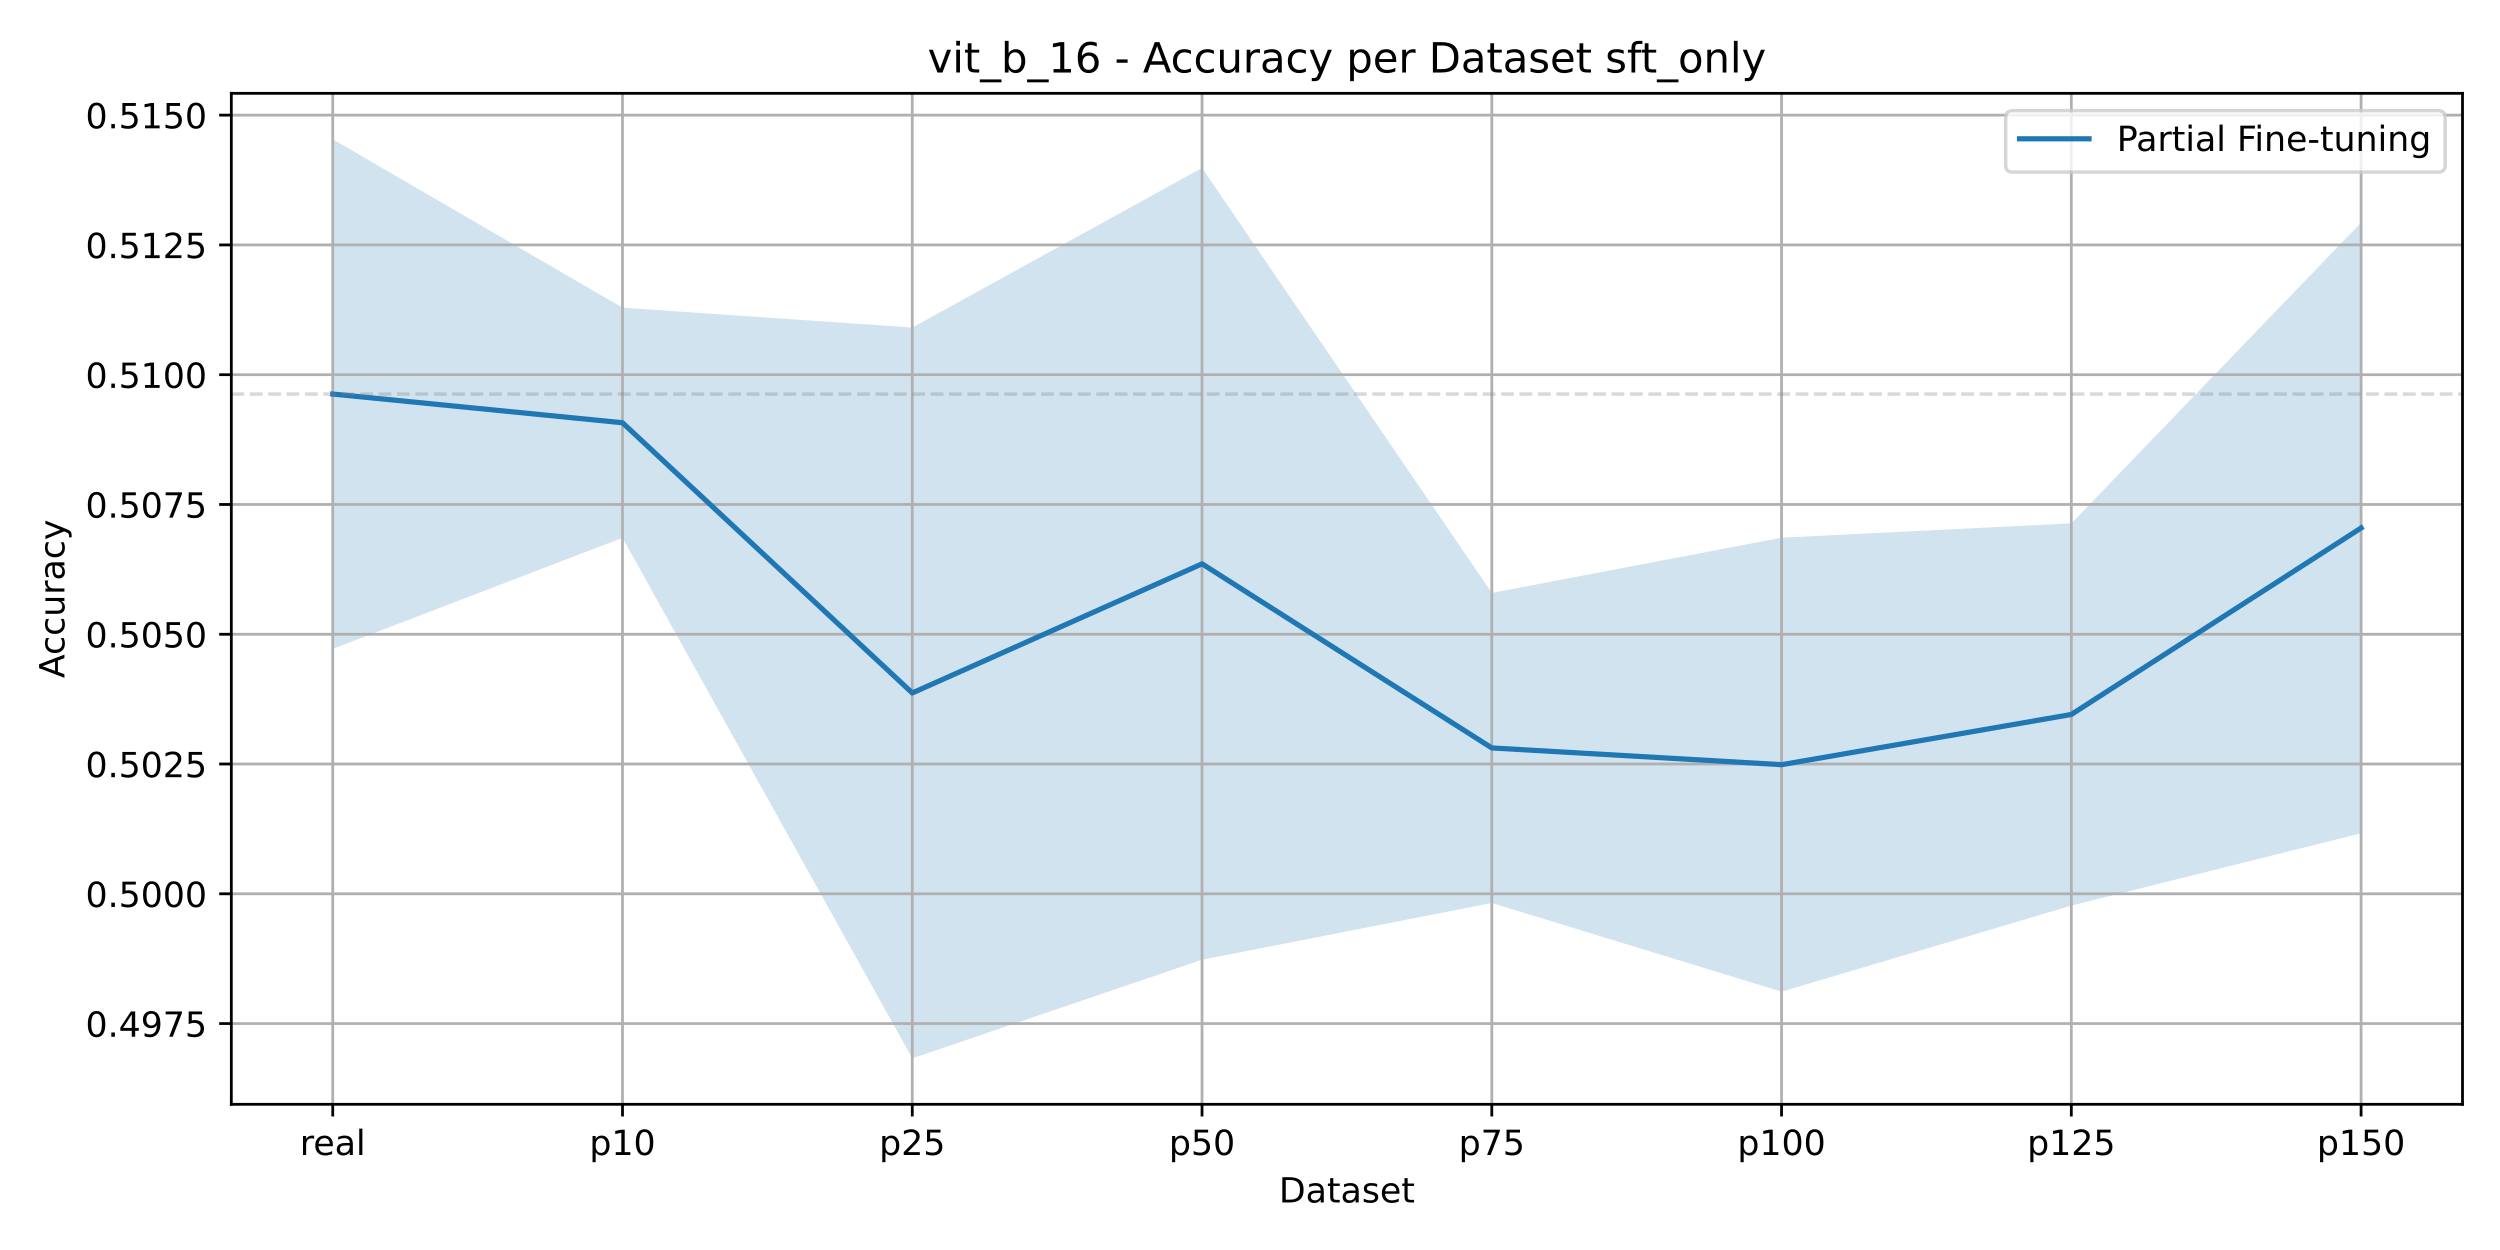
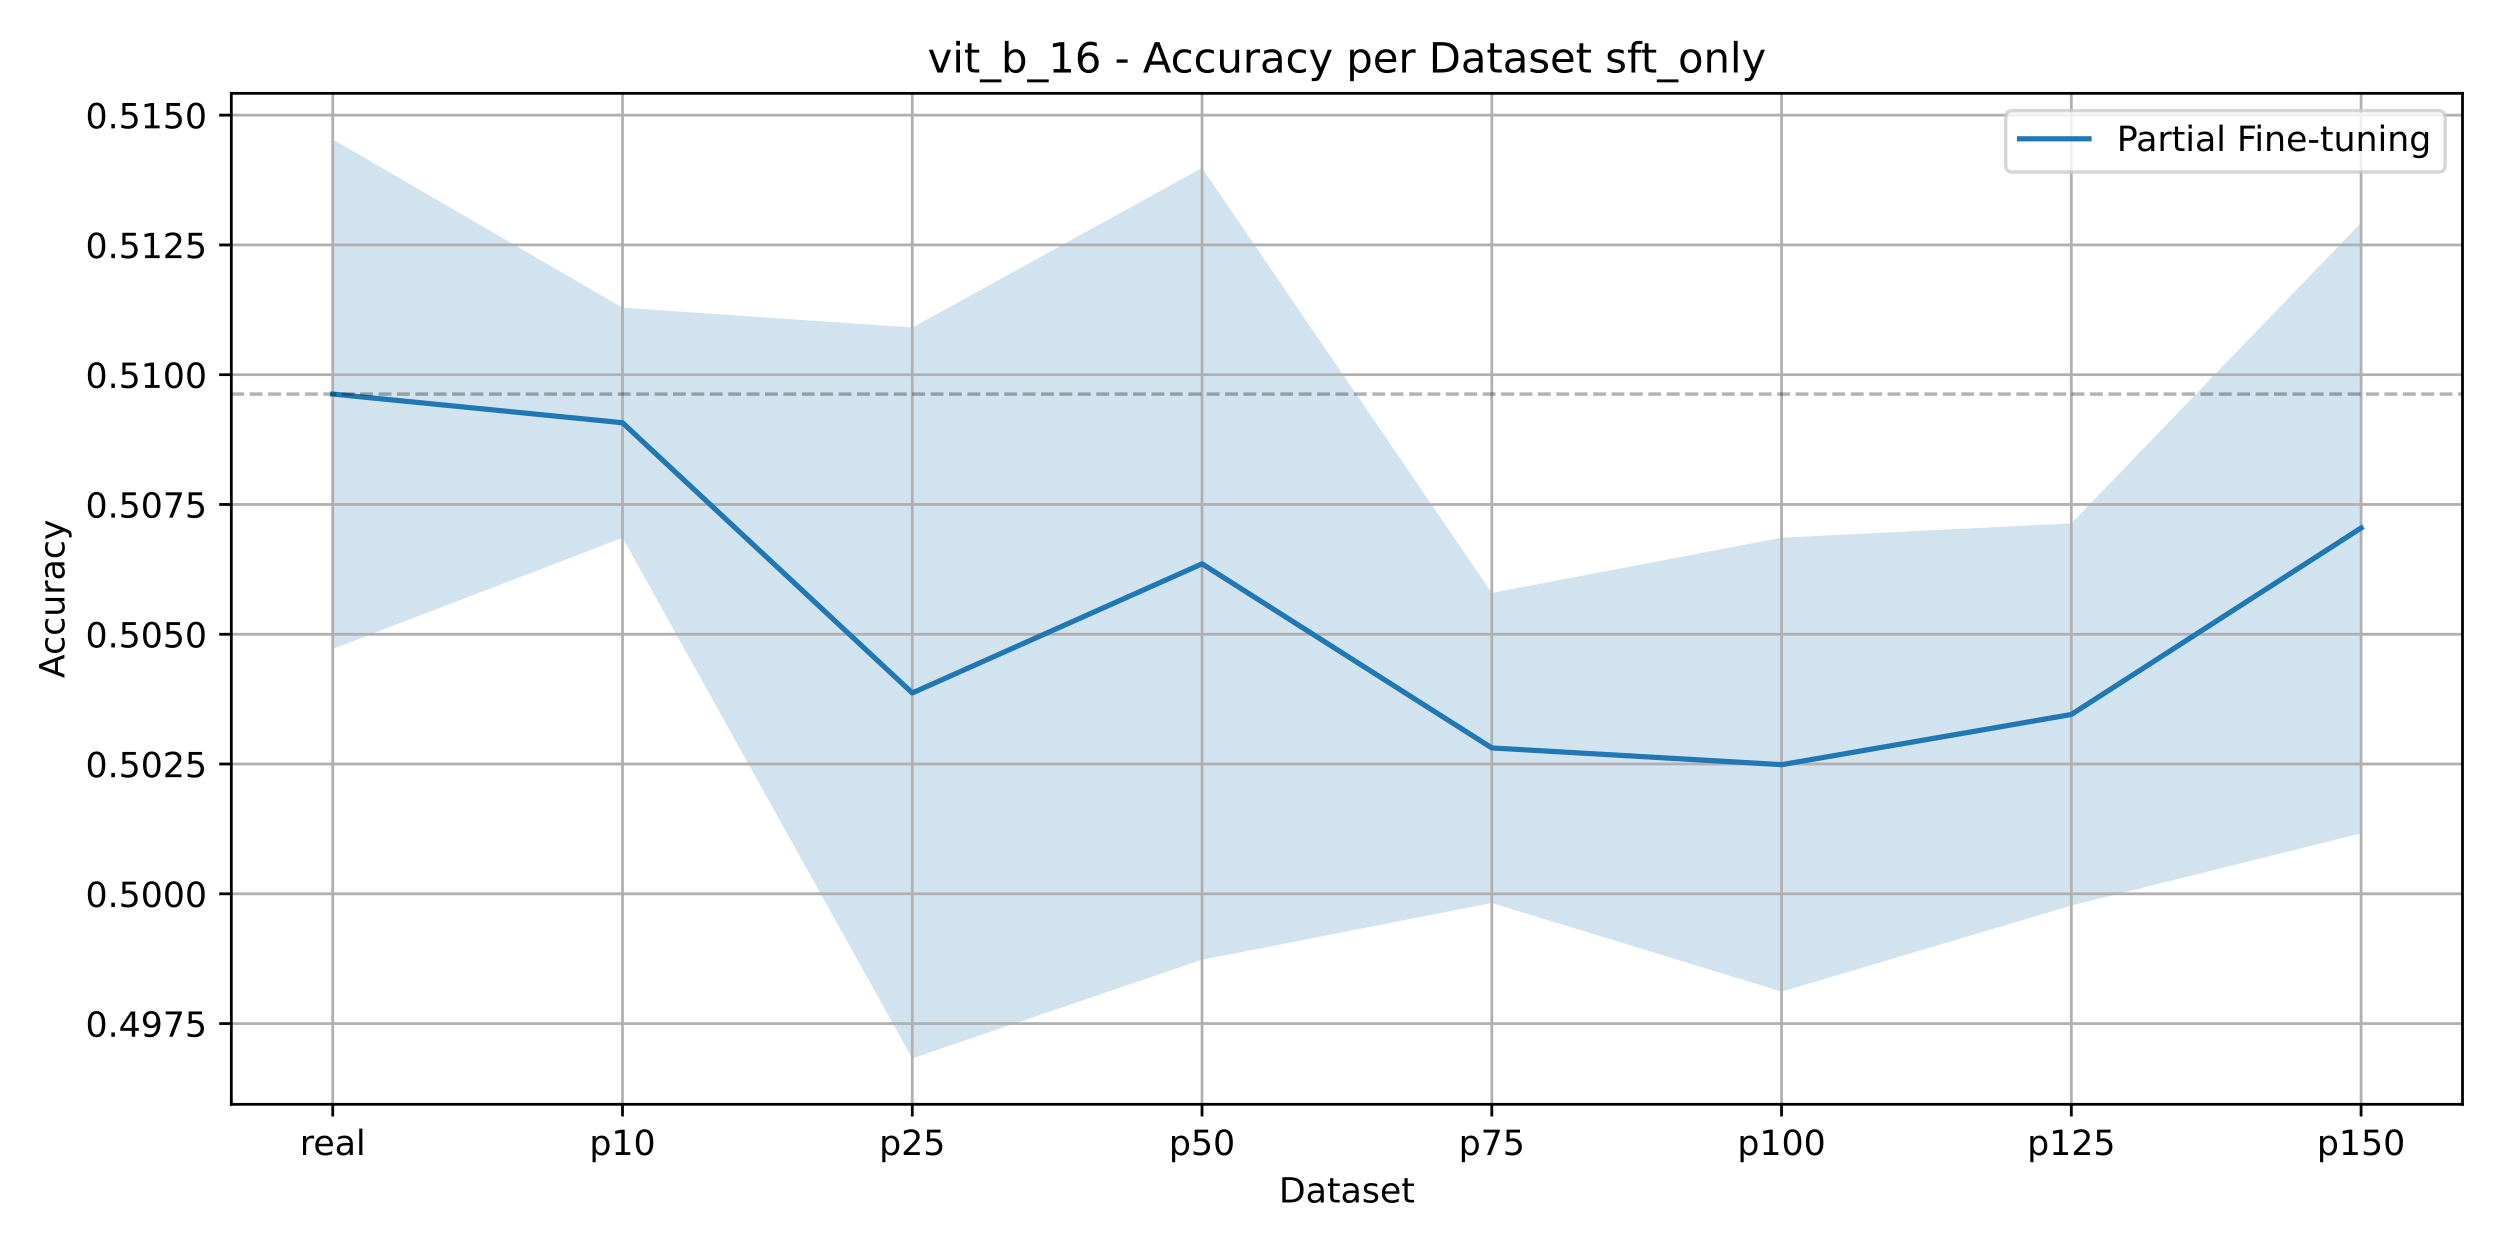
<svg xmlns="http://www.w3.org/2000/svg" xmlns:xlink="http://www.w3.org/1999/xlink" width="720pt" height="360pt" viewBox="0 0 720 360" version="1.1">
  <defs>
    <style type="text/css">*{stroke-linejoin: round; stroke-linecap: butt}</style>
  </defs>
  <g id="figure_1">
    <g id="patch_1">
      <path d="M 0 360  L 720 360  L 720 0  L 0 0  z " style="fill: #ffffff" />
    </g>
    <g id="axes_1">
      <g id="patch_2">
        <path d="M 66.62 318.04  L 709.2 318.04  L 709.2 26.88  L 66.62 26.88  z " style="fill: #ffffff" />
      </g>
      <g id="FillBetweenPolyCollection_1">
-         <path d="M 95.828 40.115  L 95.828 186.868  L 179.28 154.895  L 262.732 304.805  L 346.184 276.405  L 429.636 260.057  L 513.088 285.608  L 596.54 260.814  L 679.992 239.988  L 679.992 64.12  L 679.992 64.12  L 596.54 150.72  L 513.088 154.849  L 429.636 170.759  L 346.184 48.362  L 262.732 94.334  L 179.28 88.615  L 95.828 40.115  z " clip-path="url(#p706a21baf1)" style="fill: #1f77b4; fill-opacity: 0.2" />
+         <path d="M 95.828 40.115  L 95.828 186.868  L 179.28 154.895  L 262.732 304.805  L 346.184 276.405  L 429.636 260.057  L 513.088 285.608  L 596.54 260.814  L 679.992 239.988  L 679.992 64.12  L 679.992 64.12  L 596.54 150.72  L 513.088 154.849  L 429.636 170.759  L 346.184 48.362  L 262.732 94.334  L 179.28 88.615  L 95.828 40.115  z " clip-path="url(#pd0cbd899bb)" style="fill: #1f77b4; fill-opacity: 0.2" />
      </g>
      <g id="matplotlib.axis_1">
        <g id="xtick_1">
          <g id="line2d_1">
-             <path d="M 95.828 318.04  L 95.828 26.88  " clip-path="url(#p706a21baf1)" style="fill: none; stroke: #b0b0b0; stroke-width: 0.8; stroke-linecap: square" />
+             <path d="M 95.828 318.04  L 95.828 26.88  " clip-path="url(#pd0cbd899bb)" style="fill: none; stroke: #b0b0b0; stroke-width: 0.8; stroke-linecap: square" />
          </g>
          <g id="line2d_2">
            <defs>
-               <path id="m15ef08916b" d="M 0 0  L 0 3.5  " style="stroke: #000000; stroke-width: 0.8" />
+               <path id="m357cc0ac23" d="M 0 0  L 0 3.5  " style="stroke: #000000; stroke-width: 0.8" />
            </defs>
            <g>
-               <use xlink:href="#m15ef08916b" x="95.828" y="318.04" style="stroke: #000000; stroke-width: 0.8" />
+               <use xlink:href="#m357cc0ac23" x="95.828" y="318.04" style="stroke: #000000; stroke-width: 0.8" />
            </g>
          </g>
          <g id="text_1">
            <g transform="translate(86.35553 332.6384) scale(0.1 -0.1)">
              <defs>
                <path id="DejaVuSans-72" d="M 2631 2963  Q 2534 3019 2420 3045  Q 2306 3072 2169 3072  Q 1681 3072 1420 2755  Q 1159 2438 1159 1844  L 1159 0  L 581 0  L 581 3500  L 1159 3500  L 1159 2956  Q 1341 3275 1631 3429  Q 1922 3584 2338 3584  Q 2397 3584 2469 3576  Q 2541 3569 2628 3553  L 2631 2963  z " transform="scale(0.015625)" />
                <path id="DejaVuSans-65" d="M 3597 1894  L 3597 1613  L 953 1613  Q 991 1019 1311 708  Q 1631 397 2203 397  Q 2534 397 2845 478  Q 3156 559 3463 722  L 3463 178  Q 3153 47 2828 -22  Q 2503 -91 2169 -91  Q 1331 -91 842 396  Q 353 884 353 1716  Q 353 2575 817 3079  Q 1281 3584 2069 3584  Q 2775 3584 3186 3129  Q 3597 2675 3597 1894  z M 3022 2063  Q 3016 2534 2758 2815  Q 2500 3097 2075 3097  Q 1594 3097 1305 2825  Q 1016 2553 972 2059  L 3022 2063  z " transform="scale(0.015625)" />
                <path id="DejaVuSans-61" d="M 2194 1759  Q 1497 1759 1228 1600  Q 959 1441 959 1056  Q 959 750 1161 570  Q 1363 391 1709 391  Q 2188 391 2477 730  Q 2766 1069 2766 1631  L 2766 1759  L 2194 1759  z M 3341 1997  L 3341 0  L 2766 0  L 2766 531  Q 2569 213 2275 61  Q 1981 -91 1556 -91  Q 1019 -91 701 211  Q 384 513 384 1019  Q 384 1609 779 1909  Q 1175 2209 1959 2209  L 2766 2209  L 2766 2266  Q 2766 2663 2505 2880  Q 2244 3097 1772 3097  Q 1472 3097 1187 3025  Q 903 2953 641 2809  L 641 3341  Q 956 3463 1253 3523  Q 1550 3584 1831 3584  Q 2591 3584 2966 3190  Q 3341 2797 3341 1997  z " transform="scale(0.015625)" />
                <path id="DejaVuSans-6c" d="M 603 4863  L 1178 4863  L 1178 0  L 603 0  L 603 4863  z " transform="scale(0.015625)" />
              </defs>
              <use xlink:href="#DejaVuSans-72" />
              <use xlink:href="#DejaVuSans-65" transform="translate(38.86328 0)" />
              <use xlink:href="#DejaVuSans-61" transform="translate(100.3867 0)" />
              <use xlink:href="#DejaVuSans-6c" transform="translate(161.666 0)" />
            </g>
          </g>
        </g>
        <g id="xtick_2">
          <g id="line2d_3">
-             <path d="M 179.28 318.04  L 179.28 26.88  " clip-path="url(#p706a21baf1)" style="fill: none; stroke: #b0b0b0; stroke-width: 0.8; stroke-linecap: square" />
+             <path d="M 179.28 318.04  L 179.28 26.88  " clip-path="url(#pd0cbd899bb)" style="fill: none; stroke: #b0b0b0; stroke-width: 0.8; stroke-linecap: square" />
          </g>
          <g id="line2d_4">
            <g>
-               <use xlink:href="#m15ef08916b" x="179.28" y="318.04" style="stroke: #000000; stroke-width: 0.8" />
+               <use xlink:href="#m357cc0ac23" x="179.28" y="318.04" style="stroke: #000000; stroke-width: 0.8" />
            </g>
          </g>
          <g id="text_2">
            <g transform="translate(169.7434 332.6384) scale(0.1 -0.1)">
              <defs>
                <path id="DejaVuSans-70" d="M 1159 525  L 1159 -1331  L 581 -1331  L 581 3500  L 1159 3500  L 1159 2969  Q 1341 3281 1617 3432  Q 1894 3584 2278 3584  Q 2916 3584 3314 3078  Q 3713 2572 3713 1747  Q 3713 922 3314 415  Q 2916 -91 2278 -91  Q 1894 -91 1617 61  Q 1341 213 1159 525  z M 3116 1747  Q 3116 2381 2855 2742  Q 2594 3103 2138 3103  Q 1681 3103 1420 2742  Q 1159 2381 1159 1747  Q 1159 1113 1420 752  Q 1681 391 2138 391  Q 2594 391 2855 752  Q 3116 1113 3116 1747  z " transform="scale(0.015625)" />
                <path id="DejaVuSans-31" d="M 794 531  L 1825 531  L 1825 4091  L 703 3866  L 703 4441  L 1819 4666  L 2450 4666  L 2450 531  L 3481 531  L 3481 0  L 794 0  L 794 531  z " transform="scale(0.015625)" />
                <path id="DejaVuSans-30" d="M 2034 4250  Q 1547 4250 1301 3770  Q 1056 3291 1056 2328  Q 1056 1369 1301 889  Q 1547 409 2034 409  Q 2525 409 2770 889  Q 3016 1369 3016 2328  Q 3016 3291 2770 3770  Q 2525 4250 2034 4250  z M 2034 4750  Q 2819 4750 3233 4129  Q 3647 3509 3647 2328  Q 3647 1150 3233 529  Q 2819 -91 2034 -91  Q 1250 -91 836 529  Q 422 1150 422 2328  Q 422 3509 836 4129  Q 1250 4750 2034 4750  z " transform="scale(0.015625)" />
              </defs>
              <use xlink:href="#DejaVuSans-70" />
              <use xlink:href="#DejaVuSans-31" transform="translate(63.47656 0)" />
              <use xlink:href="#DejaVuSans-30" transform="translate(127.0996 0)" />
            </g>
          </g>
        </g>
        <g id="xtick_3">
          <g id="line2d_5">
-             <path d="M 262.732 318.04  L 262.732 26.88  " clip-path="url(#p706a21baf1)" style="fill: none; stroke: #b0b0b0; stroke-width: 0.8; stroke-linecap: square" />
+             <path d="M 262.732 318.04  L 262.732 26.88  " clip-path="url(#pd0cbd899bb)" style="fill: none; stroke: #b0b0b0; stroke-width: 0.8; stroke-linecap: square" />
          </g>
          <g id="line2d_6">
            <g>
-               <use xlink:href="#m15ef08916b" x="262.732" y="318.04" style="stroke: #000000; stroke-width: 0.8" />
+               <use xlink:href="#m357cc0ac23" x="262.732" y="318.04" style="stroke: #000000; stroke-width: 0.8" />
            </g>
          </g>
          <g id="text_3">
            <g transform="translate(253.1954 332.6384) scale(0.1 -0.1)">
              <defs>
                <path id="DejaVuSans-32" d="M 1228 531  L 3431 531  L 3431 0  L 469 0  L 469 531  Q 828 903 1448 1529  Q 2069 2156 2228 2338  Q 2531 2678 2651 2914  Q 2772 3150 2772 3378  Q 2772 3750 2511 3984  Q 2250 4219 1831 4219  Q 1534 4219 1204 4116  Q 875 4013 500 3803  L 500 4441  Q 881 4594 1212 4672  Q 1544 4750 1819 4750  Q 2544 4750 2975 4387  Q 3406 4025 3406 3419  Q 3406 3131 3298 2873  Q 3191 2616 2906 2266  Q 2828 2175 2409 1742  Q 1991 1309 1228 531  z " transform="scale(0.015625)" />
                <path id="DejaVuSans-35" d="M 691 4666  L 3169 4666  L 3169 4134  L 1269 4134  L 1269 2991  Q 1406 3038 1543 3061  Q 1681 3084 1819 3084  Q 2600 3084 3056 2656  Q 3513 2228 3513 1497  Q 3513 744 3044 326  Q 2575 -91 1722 -91  Q 1428 -91 1123 -41  Q 819 9 494 109  L 494 744  Q 775 591 1075 516  Q 1375 441 1709 441  Q 2250 441 2565 725  Q 2881 1009 2881 1497  Q 2881 1984 2565 2268  Q 2250 2553 1709 2553  Q 1456 2553 1204 2497  Q 953 2441 691 2322  L 691 4666  z " transform="scale(0.015625)" />
              </defs>
              <use xlink:href="#DejaVuSans-70" />
              <use xlink:href="#DejaVuSans-32" transform="translate(63.47656 0)" />
              <use xlink:href="#DejaVuSans-35" transform="translate(127.0996 0)" />
            </g>
          </g>
        </g>
        <g id="xtick_4">
          <g id="line2d_7">
-             <path d="M 346.184 318.04  L 346.184 26.88  " clip-path="url(#p706a21baf1)" style="fill: none; stroke: #b0b0b0; stroke-width: 0.8; stroke-linecap: square" />
+             <path d="M 346.184 318.04  L 346.184 26.88  " clip-path="url(#pd0cbd899bb)" style="fill: none; stroke: #b0b0b0; stroke-width: 0.8; stroke-linecap: square" />
          </g>
          <g id="line2d_8">
            <g>
-               <use xlink:href="#m15ef08916b" x="346.184" y="318.04" style="stroke: #000000; stroke-width: 0.8" />
+               <use xlink:href="#m357cc0ac23" x="346.184" y="318.04" style="stroke: #000000; stroke-width: 0.8" />
            </g>
          </g>
          <g id="text_4">
            <g transform="translate(336.6473 332.6384) scale(0.1 -0.1)">
              <use xlink:href="#DejaVuSans-70" />
              <use xlink:href="#DejaVuSans-35" transform="translate(63.47656 0)" />
              <use xlink:href="#DejaVuSans-30" transform="translate(127.0996 0)" />
            </g>
          </g>
        </g>
        <g id="xtick_5">
          <g id="line2d_9">
-             <path d="M 429.636 318.04  L 429.636 26.88  " clip-path="url(#p706a21baf1)" style="fill: none; stroke: #b0b0b0; stroke-width: 0.8; stroke-linecap: square" />
+             <path d="M 429.636 318.04  L 429.636 26.88  " clip-path="url(#pd0cbd899bb)" style="fill: none; stroke: #b0b0b0; stroke-width: 0.8; stroke-linecap: square" />
          </g>
          <g id="line2d_10">
            <g>
-               <use xlink:href="#m15ef08916b" x="429.636" y="318.04" style="stroke: #000000; stroke-width: 0.8" />
+               <use xlink:href="#m357cc0ac23" x="429.636" y="318.04" style="stroke: #000000; stroke-width: 0.8" />
            </g>
          </g>
          <g id="text_5">
            <g transform="translate(420.0993 332.6384) scale(0.1 -0.1)">
              <defs>
                <path id="DejaVuSans-37" d="M 525 4666  L 3525 4666  L 3525 4397  L 1831 0  L 1172 0  L 2766 4134  L 525 4134  L 525 4666  z " transform="scale(0.015625)" />
              </defs>
              <use xlink:href="#DejaVuSans-70" />
              <use xlink:href="#DejaVuSans-37" transform="translate(63.47656 0)" />
              <use xlink:href="#DejaVuSans-35" transform="translate(127.0996 0)" />
            </g>
          </g>
        </g>
        <g id="xtick_6">
          <g id="line2d_11">
-             <path d="M 513.088 318.04  L 513.088 26.88  " clip-path="url(#p706a21baf1)" style="fill: none; stroke: #b0b0b0; stroke-width: 0.8; stroke-linecap: square" />
+             <path d="M 513.088 318.04  L 513.088 26.88  " clip-path="url(#pd0cbd899bb)" style="fill: none; stroke: #b0b0b0; stroke-width: 0.8; stroke-linecap: square" />
          </g>
          <g id="line2d_12">
            <g>
-               <use xlink:href="#m15ef08916b" x="513.088" y="318.04" style="stroke: #000000; stroke-width: 0.8" />
+               <use xlink:href="#m357cc0ac23" x="513.088" y="318.04" style="stroke: #000000; stroke-width: 0.8" />
            </g>
          </g>
          <g id="text_6">
            <g transform="translate(500.37 332.6384) scale(0.1 -0.1)">
              <use xlink:href="#DejaVuSans-70" />
              <use xlink:href="#DejaVuSans-31" transform="translate(63.47656 0)" />
              <use xlink:href="#DejaVuSans-30" transform="translate(127.0996 0)" />
              <use xlink:href="#DejaVuSans-30" transform="translate(190.7227 0)" />
            </g>
          </g>
        </g>
        <g id="xtick_7">
          <g id="line2d_13">
-             <path d="M 596.54 318.04  L 596.54 26.88  " clip-path="url(#p706a21baf1)" style="fill: none; stroke: #b0b0b0; stroke-width: 0.8; stroke-linecap: square" />
+             <path d="M 596.54 318.04  L 596.54 26.88  " clip-path="url(#pd0cbd899bb)" style="fill: none; stroke: #b0b0b0; stroke-width: 0.8; stroke-linecap: square" />
          </g>
          <g id="line2d_14">
            <g>
-               <use xlink:href="#m15ef08916b" x="596.54" y="318.04" style="stroke: #000000; stroke-width: 0.8" />
+               <use xlink:href="#m357cc0ac23" x="596.54" y="318.04" style="stroke: #000000; stroke-width: 0.8" />
            </g>
          </g>
          <g id="text_7">
            <g transform="translate(583.8219 332.6384) scale(0.1 -0.1)">
              <use xlink:href="#DejaVuSans-70" />
              <use xlink:href="#DejaVuSans-31" transform="translate(63.47656 0)" />
              <use xlink:href="#DejaVuSans-32" transform="translate(127.0996 0)" />
              <use xlink:href="#DejaVuSans-35" transform="translate(190.7227 0)" />
            </g>
          </g>
        </g>
        <g id="xtick_8">
          <g id="line2d_15">
-             <path d="M 679.992 318.04  L 679.992 26.88  " clip-path="url(#p706a21baf1)" style="fill: none; stroke: #b0b0b0; stroke-width: 0.8; stroke-linecap: square" />
+             <path d="M 679.992 318.04  L 679.992 26.88  " clip-path="url(#pd0cbd899bb)" style="fill: none; stroke: #b0b0b0; stroke-width: 0.8; stroke-linecap: square" />
          </g>
          <g id="line2d_16">
            <g>
-               <use xlink:href="#m15ef08916b" x="679.992" y="318.04" style="stroke: #000000; stroke-width: 0.8" />
+               <use xlink:href="#m357cc0ac23" x="679.992" y="318.04" style="stroke: #000000; stroke-width: 0.8" />
            </g>
          </g>
          <g id="text_8">
            <g transform="translate(667.2738 332.6384) scale(0.1 -0.1)">
              <use xlink:href="#DejaVuSans-70" />
              <use xlink:href="#DejaVuSans-31" transform="translate(63.47656 0)" />
              <use xlink:href="#DejaVuSans-35" transform="translate(127.0996 0)" />
              <use xlink:href="#DejaVuSans-30" transform="translate(190.7227 0)" />
            </g>
          </g>
        </g>
        <g id="text_9">
          <g transform="translate(368.3303 346.3166) scale(0.1 -0.1)">
            <defs>
              <path id="DejaVuSans-44" d="M 1259 4147  L 1259 519  L 2022 519  Q 2988 519 3436 956  Q 3884 1394 3884 2338  Q 3884 3275 3436 3711  Q 2988 4147 2022 4147  L 1259 4147  z M 628 4666  L 1925 4666  Q 3281 4666 3915 4102  Q 4550 3538 4550 2338  Q 4550 1131 3912 565  Q 3275 0 1925 0  L 628 0  L 628 4666  z " transform="scale(0.015625)" />
              <path id="DejaVuSans-74" d="M 1172 4494  L 1172 3500  L 2356 3500  L 2356 3053  L 1172 3053  L 1172 1153  Q 1172 725 1289 603  Q 1406 481 1766 481  L 2356 481  L 2356 0  L 1766 0  Q 1100 0 847 248  Q 594 497 594 1153  L 594 3053  L 172 3053  L 172 3500  L 594 3500  L 594 4494  L 1172 4494  z " transform="scale(0.015625)" />
              <path id="DejaVuSans-73" d="M 2834 3397  L 2834 2853  Q 2591 2978 2328 3040  Q 2066 3103 1784 3103  Q 1356 3103 1142 2972  Q 928 2841 928 2578  Q 928 2378 1081 2264  Q 1234 2150 1697 2047  L 1894 2003  Q 2506 1872 2764 1633  Q 3022 1394 3022 966  Q 3022 478 2636 193  Q 2250 -91 1575 -91  Q 1294 -91 989 -36  Q 684 19 347 128  L 347 722  Q 666 556 975 473  Q 1284 391 1588 391  Q 1994 391 2212 530  Q 2431 669 2431 922  Q 2431 1156 2273 1281  Q 2116 1406 1581 1522  L 1381 1569  Q 847 1681 609 1914  Q 372 2147 372 2553  Q 372 3047 722 3315  Q 1072 3584 1716 3584  Q 2034 3584 2315 3537  Q 2597 3491 2834 3397  z " transform="scale(0.015625)" />
            </defs>
            <use xlink:href="#DejaVuSans-44" />
            <use xlink:href="#DejaVuSans-61" transform="translate(77.00195 0)" />
            <use xlink:href="#DejaVuSans-74" transform="translate(138.2812 0)" />
            <use xlink:href="#DejaVuSans-61" transform="translate(177.4902 0)" />
            <use xlink:href="#DejaVuSans-73" transform="translate(238.7695 0)" />
            <use xlink:href="#DejaVuSans-65" transform="translate(290.8691 0)" />
            <use xlink:href="#DejaVuSans-74" transform="translate(352.3926 0)" />
          </g>
        </g>
      </g>
      <g id="matplotlib.axis_2">
        <g id="ytick_1">
          <g id="line2d_17">
-             <path d="M 66.62 294.789  L 709.2 294.789  " clip-path="url(#p706a21baf1)" style="fill: none; stroke: #b0b0b0; stroke-width: 0.8; stroke-linecap: square" />
+             <path d="M 66.62 294.789  L 709.2 294.789  " clip-path="url(#pd0cbd899bb)" style="fill: none; stroke: #b0b0b0; stroke-width: 0.8; stroke-linecap: square" />
          </g>
          <g id="line2d_18">
            <defs>
-               <path id="m5a15ee4fd8" d="M 0 0  L -3.5 0  " style="stroke: #000000; stroke-width: 0.8" />
+               <path id="m6696235f48" d="M 0 0  L -3.5 0  " style="stroke: #000000; stroke-width: 0.8" />
            </defs>
            <g>
-               <use xlink:href="#m5a15ee4fd8" x="66.62" y="294.789" style="stroke: #000000; stroke-width: 0.8" />
+               <use xlink:href="#m6696235f48" x="66.62" y="294.789" style="stroke: #000000; stroke-width: 0.8" />
            </g>
          </g>
          <g id="text_10">
            <g transform="translate(24.62937 298.5885) scale(0.1 -0.1)">
              <defs>
                <path id="DejaVuSans-2e" d="M 684 794  L 1344 794  L 1344 0  L 684 0  L 684 794  z " transform="scale(0.015625)" />
                <path id="DejaVuSans-34" d="M 2419 4116  L 825 1625  L 2419 1625  L 2419 4116  z M 2253 4666  L 3047 4666  L 3047 1625  L 3713 1625  L 3713 1100  L 3047 1100  L 3047 0  L 2419 0  L 2419 1100  L 313 1100  L 313 1709  L 2253 4666  z " transform="scale(0.015625)" />
                <path id="DejaVuSans-39" d="M 703 97  L 703 672  Q 941 559 1184 500  Q 1428 441 1663 441  Q 2288 441 2617 861  Q 2947 1281 2994 2138  Q 2813 1869 2534 1725  Q 2256 1581 1919 1581  Q 1219 1581 811 2004  Q 403 2428 403 3163  Q 403 3881 828 4315  Q 1253 4750 1959 4750  Q 2769 4750 3195 4129  Q 3622 3509 3622 2328  Q 3622 1225 3098 567  Q 2575 -91 1691 -91  Q 1453 -91 1209 -44  Q 966 3 703 97  z M 1959 2075  Q 2384 2075 2632 2365  Q 2881 2656 2881 3163  Q 2881 3666 2632 3958  Q 2384 4250 1959 4250  Q 1534 4250 1286 3958  Q 1038 3666 1038 3163  Q 1038 2656 1286 2365  Q 1534 2075 1959 2075  z " transform="scale(0.015625)" />
              </defs>
              <use xlink:href="#DejaVuSans-30" />
              <use xlink:href="#DejaVuSans-2e" transform="translate(63.62305 0)" />
              <use xlink:href="#DejaVuSans-34" transform="translate(95.41016 0)" />
              <use xlink:href="#DejaVuSans-39" transform="translate(159.0332 0)" />
              <use xlink:href="#DejaVuSans-37" transform="translate(222.6562 0)" />
              <use xlink:href="#DejaVuSans-35" transform="translate(286.2793 0)" />
            </g>
          </g>
        </g>
        <g id="ytick_2">
          <g id="line2d_19">
-             <path d="M 66.62 257.414  L 709.2 257.414  " clip-path="url(#p706a21baf1)" style="fill: none; stroke: #b0b0b0; stroke-width: 0.8; stroke-linecap: square" />
+             <path d="M 66.62 257.414  L 709.2 257.414  " clip-path="url(#pd0cbd899bb)" style="fill: none; stroke: #b0b0b0; stroke-width: 0.8; stroke-linecap: square" />
          </g>
          <g id="line2d_20">
            <g>
-               <use xlink:href="#m5a15ee4fd8" x="66.62" y="257.414" style="stroke: #000000; stroke-width: 0.8" />
+               <use xlink:href="#m6696235f48" x="66.62" y="257.414" style="stroke: #000000; stroke-width: 0.8" />
            </g>
          </g>
          <g id="text_11">
            <g transform="translate(24.62937 261.2133) scale(0.1 -0.1)">
              <use xlink:href="#DejaVuSans-30" />
              <use xlink:href="#DejaVuSans-2e" transform="translate(63.62305 0)" />
              <use xlink:href="#DejaVuSans-35" transform="translate(95.41016 0)" />
              <use xlink:href="#DejaVuSans-30" transform="translate(159.0332 0)" />
              <use xlink:href="#DejaVuSans-30" transform="translate(222.6562 0)" />
              <use xlink:href="#DejaVuSans-30" transform="translate(286.2793 0)" />
            </g>
          </g>
        </g>
        <g id="ytick_3">
          <g id="line2d_21">
-             <path d="M 66.62 220.039  L 709.2 220.039  " clip-path="url(#p706a21baf1)" style="fill: none; stroke: #b0b0b0; stroke-width: 0.8; stroke-linecap: square" />
+             <path d="M 66.62 220.039  L 709.2 220.039  " clip-path="url(#pd0cbd899bb)" style="fill: none; stroke: #b0b0b0; stroke-width: 0.8; stroke-linecap: square" />
          </g>
          <g id="line2d_22">
            <g>
-               <use xlink:href="#m5a15ee4fd8" x="66.62" y="220.039" style="stroke: #000000; stroke-width: 0.8" />
+               <use xlink:href="#m6696235f48" x="66.62" y="220.039" style="stroke: #000000; stroke-width: 0.8" />
            </g>
          </g>
          <g id="text_12">
            <g transform="translate(24.62937 223.8381) scale(0.1 -0.1)">
              <use xlink:href="#DejaVuSans-30" />
              <use xlink:href="#DejaVuSans-2e" transform="translate(63.62305 0)" />
              <use xlink:href="#DejaVuSans-35" transform="translate(95.41016 0)" />
              <use xlink:href="#DejaVuSans-30" transform="translate(159.0332 0)" />
              <use xlink:href="#DejaVuSans-32" transform="translate(222.6562 0)" />
              <use xlink:href="#DejaVuSans-35" transform="translate(286.2793 0)" />
            </g>
          </g>
        </g>
        <g id="ytick_4">
          <g id="line2d_23">
-             <path d="M 66.62 182.664  L 709.2 182.664  " clip-path="url(#p706a21baf1)" style="fill: none; stroke: #b0b0b0; stroke-width: 0.8; stroke-linecap: square" />
+             <path d="M 66.62 182.664  L 709.2 182.664  " clip-path="url(#pd0cbd899bb)" style="fill: none; stroke: #b0b0b0; stroke-width: 0.8; stroke-linecap: square" />
          </g>
          <g id="line2d_24">
            <g>
-               <use xlink:href="#m5a15ee4fd8" x="66.62" y="182.664" style="stroke: #000000; stroke-width: 0.8" />
+               <use xlink:href="#m6696235f48" x="66.62" y="182.664" style="stroke: #000000; stroke-width: 0.8" />
            </g>
          </g>
          <g id="text_13">
            <g transform="translate(24.62937 186.4629) scale(0.1 -0.1)">
              <use xlink:href="#DejaVuSans-30" />
              <use xlink:href="#DejaVuSans-2e" transform="translate(63.62305 0)" />
              <use xlink:href="#DejaVuSans-35" transform="translate(95.41016 0)" />
              <use xlink:href="#DejaVuSans-30" transform="translate(159.0332 0)" />
              <use xlink:href="#DejaVuSans-35" transform="translate(222.6562 0)" />
              <use xlink:href="#DejaVuSans-30" transform="translate(286.2793 0)" />
            </g>
          </g>
        </g>
        <g id="ytick_5">
          <g id="line2d_25">
-             <path d="M 66.62 145.289  L 709.2 145.289  " clip-path="url(#p706a21baf1)" style="fill: none; stroke: #b0b0b0; stroke-width: 0.8; stroke-linecap: square" />
+             <path d="M 66.62 145.289  L 709.2 145.289  " clip-path="url(#pd0cbd899bb)" style="fill: none; stroke: #b0b0b0; stroke-width: 0.8; stroke-linecap: square" />
          </g>
          <g id="line2d_26">
            <g>
-               <use xlink:href="#m5a15ee4fd8" x="66.62" y="145.289" style="stroke: #000000; stroke-width: 0.8" />
+               <use xlink:href="#m6696235f48" x="66.62" y="145.289" style="stroke: #000000; stroke-width: 0.8" />
            </g>
          </g>
          <g id="text_14">
            <g transform="translate(24.62937 149.0877) scale(0.1 -0.1)">
              <use xlink:href="#DejaVuSans-30" />
              <use xlink:href="#DejaVuSans-2e" transform="translate(63.62305 0)" />
              <use xlink:href="#DejaVuSans-35" transform="translate(95.41016 0)" />
              <use xlink:href="#DejaVuSans-30" transform="translate(159.0332 0)" />
              <use xlink:href="#DejaVuSans-37" transform="translate(222.6562 0)" />
              <use xlink:href="#DejaVuSans-35" transform="translate(286.2793 0)" />
            </g>
          </g>
        </g>
        <g id="ytick_6">
          <g id="line2d_27">
-             <path d="M 66.62 107.913  L 709.2 107.913  " clip-path="url(#p706a21baf1)" style="fill: none; stroke: #b0b0b0; stroke-width: 0.8; stroke-linecap: square" />
+             <path d="M 66.62 107.913  L 709.2 107.913  " clip-path="url(#pd0cbd899bb)" style="fill: none; stroke: #b0b0b0; stroke-width: 0.8; stroke-linecap: square" />
          </g>
          <g id="line2d_28">
            <g>
-               <use xlink:href="#m5a15ee4fd8" x="66.62" y="107.913" style="stroke: #000000; stroke-width: 0.8" />
+               <use xlink:href="#m6696235f48" x="66.62" y="107.913" style="stroke: #000000; stroke-width: 0.8" />
            </g>
          </g>
          <g id="text_15">
            <g transform="translate(24.62937 111.7126) scale(0.1 -0.1)">
              <use xlink:href="#DejaVuSans-30" />
              <use xlink:href="#DejaVuSans-2e" transform="translate(63.62305 0)" />
              <use xlink:href="#DejaVuSans-35" transform="translate(95.41016 0)" />
              <use xlink:href="#DejaVuSans-31" transform="translate(159.0332 0)" />
              <use xlink:href="#DejaVuSans-30" transform="translate(222.6562 0)" />
              <use xlink:href="#DejaVuSans-30" transform="translate(286.2793 0)" />
            </g>
          </g>
        </g>
        <g id="ytick_7">
          <g id="line2d_29">
-             <path d="M 66.62 70.538  L 709.2 70.538  " clip-path="url(#p706a21baf1)" style="fill: none; stroke: #b0b0b0; stroke-width: 0.8; stroke-linecap: square" />
+             <path d="M 66.62 70.538  L 709.2 70.538  " clip-path="url(#pd0cbd899bb)" style="fill: none; stroke: #b0b0b0; stroke-width: 0.8; stroke-linecap: square" />
          </g>
          <g id="line2d_30">
            <g>
-               <use xlink:href="#m5a15ee4fd8" x="66.62" y="70.538" style="stroke: #000000; stroke-width: 0.8" />
+               <use xlink:href="#m6696235f48" x="66.62" y="70.538" style="stroke: #000000; stroke-width: 0.8" />
            </g>
          </g>
          <g id="text_16">
            <g transform="translate(24.62937 74.33737) scale(0.1 -0.1)">
              <use xlink:href="#DejaVuSans-30" />
              <use xlink:href="#DejaVuSans-2e" transform="translate(63.62305 0)" />
              <use xlink:href="#DejaVuSans-35" transform="translate(95.41016 0)" />
              <use xlink:href="#DejaVuSans-31" transform="translate(159.0332 0)" />
              <use xlink:href="#DejaVuSans-32" transform="translate(222.6562 0)" />
              <use xlink:href="#DejaVuSans-35" transform="translate(286.2793 0)" />
            </g>
          </g>
        </g>
        <g id="ytick_8">
          <g id="line2d_31">
-             <path d="M 66.62 33.163  L 709.2 33.163  " clip-path="url(#p706a21baf1)" style="fill: none; stroke: #b0b0b0; stroke-width: 0.8; stroke-linecap: square" />
+             <path d="M 66.62 33.163  L 709.2 33.163  " clip-path="url(#pd0cbd899bb)" style="fill: none; stroke: #b0b0b0; stroke-width: 0.8; stroke-linecap: square" />
          </g>
          <g id="line2d_32">
            <g>
-               <use xlink:href="#m5a15ee4fd8" x="66.62" y="33.163" style="stroke: #000000; stroke-width: 0.8" />
+               <use xlink:href="#m6696235f48" x="66.62" y="33.163" style="stroke: #000000; stroke-width: 0.8" />
            </g>
          </g>
          <g id="text_17">
            <g transform="translate(24.62937 36.96219) scale(0.1 -0.1)">
              <use xlink:href="#DejaVuSans-30" />
              <use xlink:href="#DejaVuSans-2e" transform="translate(63.62305 0)" />
              <use xlink:href="#DejaVuSans-35" transform="translate(95.41016 0)" />
              <use xlink:href="#DejaVuSans-31" transform="translate(159.0332 0)" />
              <use xlink:href="#DejaVuSans-35" transform="translate(222.6562 0)" />
              <use xlink:href="#DejaVuSans-30" transform="translate(286.2793 0)" />
            </g>
          </g>
        </g>
        <g id="text_18">
          <g transform="translate(18.54969 195.2881) rotate(-90) scale(0.1 -0.1)">
            <defs>
              <path id="DejaVuSans-41" d="M 2188 4044  L 1331 1722  L 3047 1722  L 2188 4044  z M 1831 4666  L 2547 4666  L 4325 0  L 3669 0  L 3244 1197  L 1141 1197  L 716 0  L 50 0  L 1831 4666  z " transform="scale(0.015625)" />
              <path id="DejaVuSans-63" d="M 3122 3366  L 3122 2828  Q 2878 2963 2633 3030  Q 2388 3097 2138 3097  Q 1578 3097 1268 2742  Q 959 2388 959 1747  Q 959 1106 1268 751  Q 1578 397 2138 397  Q 2388 397 2633 464  Q 2878 531 3122 666  L 3122 134  Q 2881 22 2623 -34  Q 2366 -91 2075 -91  Q 1284 -91 818 406  Q 353 903 353 1747  Q 353 2603 823 3093  Q 1294 3584 2113 3584  Q 2378 3584 2631 3529  Q 2884 3475 3122 3366  z " transform="scale(0.015625)" />
              <path id="DejaVuSans-75" d="M 544 1381  L 544 3500  L 1119 3500  L 1119 1403  Q 1119 906 1312 657  Q 1506 409 1894 409  Q 2359 409 2629 706  Q 2900 1003 2900 1516  L 2900 3500  L 3475 3500  L 3475 0  L 2900 0  L 2900 538  Q 2691 219 2414 64  Q 2138 -91 1772 -91  Q 1169 -91 856 284  Q 544 659 544 1381  z M 1991 3584  L 1991 3584  z " transform="scale(0.015625)" />
              <path id="DejaVuSans-79" d="M 2059 -325  Q 1816 -950 1584 -1140  Q 1353 -1331 966 -1331  L 506 -1331  L 506 -850  L 844 -850  Q 1081 -850 1212 -737  Q 1344 -625 1503 -206  L 1606 56  L 191 3500  L 800 3500  L 1894 763  L 2988 3500  L 3597 3500  L 2059 -325  z " transform="scale(0.015625)" />
            </defs>
            <use xlink:href="#DejaVuSans-41" />
            <use xlink:href="#DejaVuSans-63" transform="translate(66.6582 0)" />
            <use xlink:href="#DejaVuSans-63" transform="translate(121.6387 0)" />
            <use xlink:href="#DejaVuSans-75" transform="translate(176.6191 0)" />
            <use xlink:href="#DejaVuSans-72" transform="translate(239.998 0)" />
            <use xlink:href="#DejaVuSans-61" transform="translate(281.1113 0)" />
            <use xlink:href="#DejaVuSans-63" transform="translate(342.3906 0)" />
            <use xlink:href="#DejaVuSans-79" transform="translate(397.3711 0)" />
          </g>
        </g>
      </g>
      <g id="line2d_33">
-         <path d="M 95.828 113.491  L 179.28 121.755  L 262.732 199.569  L 346.184 162.384  L 429.636 215.408  L 513.088 220.228  L 596.54 205.767  L 679.992 152.054  " clip-path="url(#p706a21baf1)" style="fill: none; stroke: #1f77b4; stroke-width: 1.5; stroke-linecap: square" />
+         <path d="M 95.828 113.491  L 179.28 121.755  L 262.732 199.569  L 346.184 162.384  L 429.636 215.408  L 513.088 220.228  L 596.54 205.767  L 679.992 152.054  " clip-path="url(#pd0cbd899bb)" style="fill: none; stroke: #1f77b4; stroke-width: 1.5; stroke-linecap: square" />
      </g>
      <g id="line2d_34">
-         <path d="M 66.62 113.491  L 709.2 113.491  " clip-path="url(#p706a21baf1)" style="fill: none; stroke-dasharray: 3.7,1.6; stroke-dashoffset: 0; stroke: #808080; stroke-opacity: 0.3" />
+         <path d="M 66.62 113.491  L 709.2 113.491  " clip-path="url(#pd0cbd899bb)" style="fill: none; stroke-dasharray: 3.7,1.6; stroke-dashoffset: 0; stroke: #000000; stroke-opacity: 0.3" />
      </g>
      <g id="patch_3">
        <path d="M 66.62 318.04  L 66.62 26.88  " style="fill: none; stroke: #000000; stroke-width: 0.8; stroke-linejoin: miter; stroke-linecap: square" />
      </g>
      <g id="patch_4">
        <path d="M 709.2 318.04  L 709.2 26.88  " style="fill: none; stroke: #000000; stroke-width: 0.8; stroke-linejoin: miter; stroke-linecap: square" />
      </g>
      <g id="patch_5">
        <path d="M 66.62 318.04  L 709.2 318.04  " style="fill: none; stroke: #000000; stroke-width: 0.8; stroke-linejoin: miter; stroke-linecap: square" />
      </g>
      <g id="patch_6">
        <path d="M 66.62 26.88  L 709.2 26.88  " style="fill: none; stroke: #000000; stroke-width: 0.8; stroke-linejoin: miter; stroke-linecap: square" />
      </g>
      <g id="text_19">
        <g transform="translate(267.1628 20.88) scale(0.12 -0.12)">
          <defs>
            <path id="DejaVuSans-76" d="M 191 3500  L 800 3500  L 1894 563  L 2988 3500  L 3597 3500  L 2284 0  L 1503 0  L 191 3500  z " transform="scale(0.015625)" />
            <path id="DejaVuSans-69" d="M 603 3500  L 1178 3500  L 1178 0  L 603 0  L 603 3500  z M 603 4863  L 1178 4863  L 1178 4134  L 603 4134  L 603 4863  z " transform="scale(0.015625)" />
            <path id="DejaVuSans-5f" d="M 3263 -1063  L 3263 -1509  L -63 -1509  L -63 -1063  L 3263 -1063  z " transform="scale(0.015625)" />
            <path id="DejaVuSans-62" d="M 3116 1747  Q 3116 2381 2855 2742  Q 2594 3103 2138 3103  Q 1681 3103 1420 2742  Q 1159 2381 1159 1747  Q 1159 1113 1420 752  Q 1681 391 2138 391  Q 2594 391 2855 752  Q 3116 1113 3116 1747  z M 1159 2969  Q 1341 3281 1617 3432  Q 1894 3584 2278 3584  Q 2916 3584 3314 3078  Q 3713 2572 3713 1747  Q 3713 922 3314 415  Q 2916 -91 2278 -91  Q 1894 -91 1617 61  Q 1341 213 1159 525  L 1159 0  L 581 0  L 581 4863  L 1159 4863  L 1159 2969  z " transform="scale(0.015625)" />
            <path id="DejaVuSans-36" d="M 2113 2584  Q 1688 2584 1439 2293  Q 1191 2003 1191 1497  Q 1191 994 1439 701  Q 1688 409 2113 409  Q 2538 409 2786 701  Q 3034 994 3034 1497  Q 3034 2003 2786 2293  Q 2538 2584 2113 2584  z M 3366 4563  L 3366 3988  Q 3128 4100 2886 4159  Q 2644 4219 2406 4219  Q 1781 4219 1451 3797  Q 1122 3375 1075 2522  Q 1259 2794 1537 2939  Q 1816 3084 2150 3084  Q 2853 3084 3261 2657  Q 3669 2231 3669 1497  Q 3669 778 3244 343  Q 2819 -91 2113 -91  Q 1303 -91 875 529  Q 447 1150 447 2328  Q 447 3434 972 4092  Q 1497 4750 2381 4750  Q 2619 4750 2861 4703  Q 3103 4656 3366 4563  z " transform="scale(0.015625)" />
            <path id="DejaVuSans-20" transform="scale(0.015625)" />
            <path id="DejaVuSans-2d" d="M 313 2009  L 1997 2009  L 1997 1497  L 313 1497  L 313 2009  z " transform="scale(0.015625)" />
            <path id="DejaVuSans-66" d="M 2375 4863  L 2375 4384  L 1825 4384  Q 1516 4384 1395 4259  Q 1275 4134 1275 3809  L 1275 3500  L 2222 3500  L 2222 3053  L 1275 3053  L 1275 0  L 697 0  L 697 3053  L 147 3053  L 147 3500  L 697 3500  L 697 3744  Q 697 4328 969 4595  Q 1241 4863 1831 4863  L 2375 4863  z " transform="scale(0.015625)" />
            <path id="DejaVuSans-6f" d="M 1959 3097  Q 1497 3097 1228 2736  Q 959 2375 959 1747  Q 959 1119 1226 758  Q 1494 397 1959 397  Q 2419 397 2687 759  Q 2956 1122 2956 1747  Q 2956 2369 2687 2733  Q 2419 3097 1959 3097  z M 1959 3584  Q 2709 3584 3137 3096  Q 3566 2609 3566 1747  Q 3566 888 3137 398  Q 2709 -91 1959 -91  Q 1206 -91 779 398  Q 353 888 353 1747  Q 353 2609 779 3096  Q 1206 3584 1959 3584  z " transform="scale(0.015625)" />
            <path id="DejaVuSans-6e" d="M 3513 2113  L 3513 0  L 2938 0  L 2938 2094  Q 2938 2591 2744 2837  Q 2550 3084 2163 3084  Q 1697 3084 1428 2787  Q 1159 2491 1159 1978  L 1159 0  L 581 0  L 581 3500  L 1159 3500  L 1159 2956  Q 1366 3272 1645 3428  Q 1925 3584 2291 3584  Q 2894 3584 3203 3211  Q 3513 2838 3513 2113  z " transform="scale(0.015625)" />
          </defs>
          <use xlink:href="#DejaVuSans-76" />
          <use xlink:href="#DejaVuSans-69" transform="translate(59.17969 0)" />
          <use xlink:href="#DejaVuSans-74" transform="translate(86.96289 0)" />
          <use xlink:href="#DejaVuSans-5f" transform="translate(126.1719 0)" />
          <use xlink:href="#DejaVuSans-62" transform="translate(176.1719 0)" />
          <use xlink:href="#DejaVuSans-5f" transform="translate(239.6484 0)" />
          <use xlink:href="#DejaVuSans-31" transform="translate(289.6484 0)" />
          <use xlink:href="#DejaVuSans-36" transform="translate(353.2715 0)" />
          <use xlink:href="#DejaVuSans-20" transform="translate(416.8945 0)" />
          <use xlink:href="#DejaVuSans-2d" transform="translate(448.6816 0)" />
          <use xlink:href="#DejaVuSans-20" transform="translate(484.7656 0)" />
          <use xlink:href="#DejaVuSans-41" transform="translate(516.5527 0)" />
          <use xlink:href="#DejaVuSans-63" transform="translate(583.2109 0)" />
          <use xlink:href="#DejaVuSans-63" transform="translate(638.1914 0)" />
          <use xlink:href="#DejaVuSans-75" transform="translate(693.1719 0)" />
          <use xlink:href="#DejaVuSans-72" transform="translate(756.5508 0)" />
          <use xlink:href="#DejaVuSans-61" transform="translate(797.6641 0)" />
          <use xlink:href="#DejaVuSans-63" transform="translate(858.9434 0)" />
          <use xlink:href="#DejaVuSans-79" transform="translate(913.9238 0)" />
          <use xlink:href="#DejaVuSans-20" transform="translate(973.1035 0)" />
          <use xlink:href="#DejaVuSans-70" transform="translate(1004.891 0)" />
          <use xlink:href="#DejaVuSans-65" transform="translate(1068.367 0)" />
          <use xlink:href="#DejaVuSans-72" transform="translate(1129.891 0)" />
          <use xlink:href="#DejaVuSans-20" transform="translate(1171.004 0)" />
          <use xlink:href="#DejaVuSans-44" transform="translate(1202.791 0)" />
          <use xlink:href="#DejaVuSans-61" transform="translate(1279.793 0)" />
          <use xlink:href="#DejaVuSans-74" transform="translate(1341.072 0)" />
          <use xlink:href="#DejaVuSans-61" transform="translate(1380.281 0)" />
          <use xlink:href="#DejaVuSans-73" transform="translate(1441.561 0)" />
          <use xlink:href="#DejaVuSans-65" transform="translate(1493.66 0)" />
          <use xlink:href="#DejaVuSans-74" transform="translate(1555.184 0)" />
          <use xlink:href="#DejaVuSans-20" transform="translate(1594.393 0)" />
          <use xlink:href="#DejaVuSans-73" transform="translate(1626.18 0)" />
          <use xlink:href="#DejaVuSans-66" transform="translate(1678.279 0)" />
          <use xlink:href="#DejaVuSans-74" transform="translate(1711.734 0)" />
          <use xlink:href="#DejaVuSans-5f" transform="translate(1750.943 0)" />
          <use xlink:href="#DejaVuSans-6f" transform="translate(1800.943 0)" />
          <use xlink:href="#DejaVuSans-6e" transform="translate(1862.125 0)" />
          <use xlink:href="#DejaVuSans-6c" transform="translate(1925.504 0)" />
          <use xlink:href="#DejaVuSans-79" transform="translate(1953.287 0)" />
        </g>
      </g>
      <g id="legend_1">
        <g id="patch_7">
          <path d="M 579.636 49.558  L 702.2 49.558  Q 704.2 49.558 704.2 47.558  L 704.2 33.88  Q 704.2 31.88 702.2 31.88  L 579.636 31.88  Q 577.636 31.88 577.636 33.88  L 577.636 47.558  Q 577.636 49.558 579.636 49.558  z " style="fill: #ffffff; opacity: 0.8; stroke: #cccccc; stroke-linejoin: miter" />
        </g>
        <g id="line2d_35">
          <path d="M 581.636 39.978  L 591.636 39.978  L 601.636 39.978  " style="fill: none; stroke: #1f77b4; stroke-width: 1.5; stroke-linecap: square" />
        </g>
        <g id="text_20">
          <g transform="translate(609.6359 43.47844) scale(0.1 -0.1)">
            <defs>
              <path id="DejaVuSans-50" d="M 1259 4147  L 1259 2394  L 2053 2394  Q 2494 2394 2734 2622  Q 2975 2850 2975 3272  Q 2975 3691 2734 3919  Q 2494 4147 2053 4147  L 1259 4147  z M 628 4666  L 2053 4666  Q 2838 4666 3239 4311  Q 3641 3956 3641 3272  Q 3641 2581 3239 2228  Q 2838 1875 2053 1875  L 1259 1875  L 1259 0  L 628 0  L 628 4666  z " transform="scale(0.015625)" />
              <path id="DejaVuSans-46" d="M 628 4666  L 3309 4666  L 3309 4134  L 1259 4134  L 1259 2759  L 3109 2759  L 3109 2228  L 1259 2228  L 1259 0  L 628 0  L 628 4666  z " transform="scale(0.015625)" />
              <path id="DejaVuSans-67" d="M 2906 1791  Q 2906 2416 2648 2759  Q 2391 3103 1925 3103  Q 1463 3103 1205 2759  Q 947 2416 947 1791  Q 947 1169 1205 825  Q 1463 481 1925 481  Q 2391 481 2648 825  Q 2906 1169 2906 1791  z M 3481 434  Q 3481 -459 3084 -895  Q 2688 -1331 1869 -1331  Q 1566 -1331 1297 -1286  Q 1028 -1241 775 -1147  L 775 -588  Q 1028 -725 1275 -790  Q 1522 -856 1778 -856  Q 2344 -856 2625 -561  Q 2906 -266 2906 331  L 2906 616  Q 2728 306 2450 153  Q 2172 0 1784 0  Q 1141 0 747 490  Q 353 981 353 1791  Q 353 2603 747 3093  Q 1141 3584 1784 3584  Q 2172 3584 2450 3431  Q 2728 3278 2906 2969  L 2906 3500  L 3481 3500  L 3481 434  z " transform="scale(0.015625)" />
            </defs>
            <use xlink:href="#DejaVuSans-50" />
            <use xlink:href="#DejaVuSans-61" transform="translate(55.80273 0)" />
            <use xlink:href="#DejaVuSans-72" transform="translate(117.082 0)" />
            <use xlink:href="#DejaVuSans-74" transform="translate(158.1953 0)" />
            <use xlink:href="#DejaVuSans-69" transform="translate(197.4043 0)" />
            <use xlink:href="#DejaVuSans-61" transform="translate(225.1875 0)" />
            <use xlink:href="#DejaVuSans-6c" transform="translate(286.4668 0)" />
            <use xlink:href="#DejaVuSans-20" transform="translate(314.25 0)" />
            <use xlink:href="#DejaVuSans-46" transform="translate(346.0371 0)" />
            <use xlink:href="#DejaVuSans-69" transform="translate(396.3066 0)" />
            <use xlink:href="#DejaVuSans-6e" transform="translate(424.0898 0)" />
            <use xlink:href="#DejaVuSans-65" transform="translate(487.4688 0)" />
            <use xlink:href="#DejaVuSans-2d" transform="translate(548.9922 0)" />
            <use xlink:href="#DejaVuSans-74" transform="translate(585.0762 0)" />
            <use xlink:href="#DejaVuSans-75" transform="translate(624.2852 0)" />
            <use xlink:href="#DejaVuSans-6e" transform="translate(687.6641 0)" />
            <use xlink:href="#DejaVuSans-69" transform="translate(751.043 0)" />
            <use xlink:href="#DejaVuSans-6e" transform="translate(778.8262 0)" />
            <use xlink:href="#DejaVuSans-67" transform="translate(842.2051 0)" />
          </g>
        </g>
      </g>
    </g>
  </g>
  <defs>
-     <clipPath id="p706a21baf1">
+     <clipPath id="pd0cbd899bb">
      <rect x="66.62" y="26.88" width="642.58" height="291.16" />
    </clipPath>
  </defs>
</svg>
